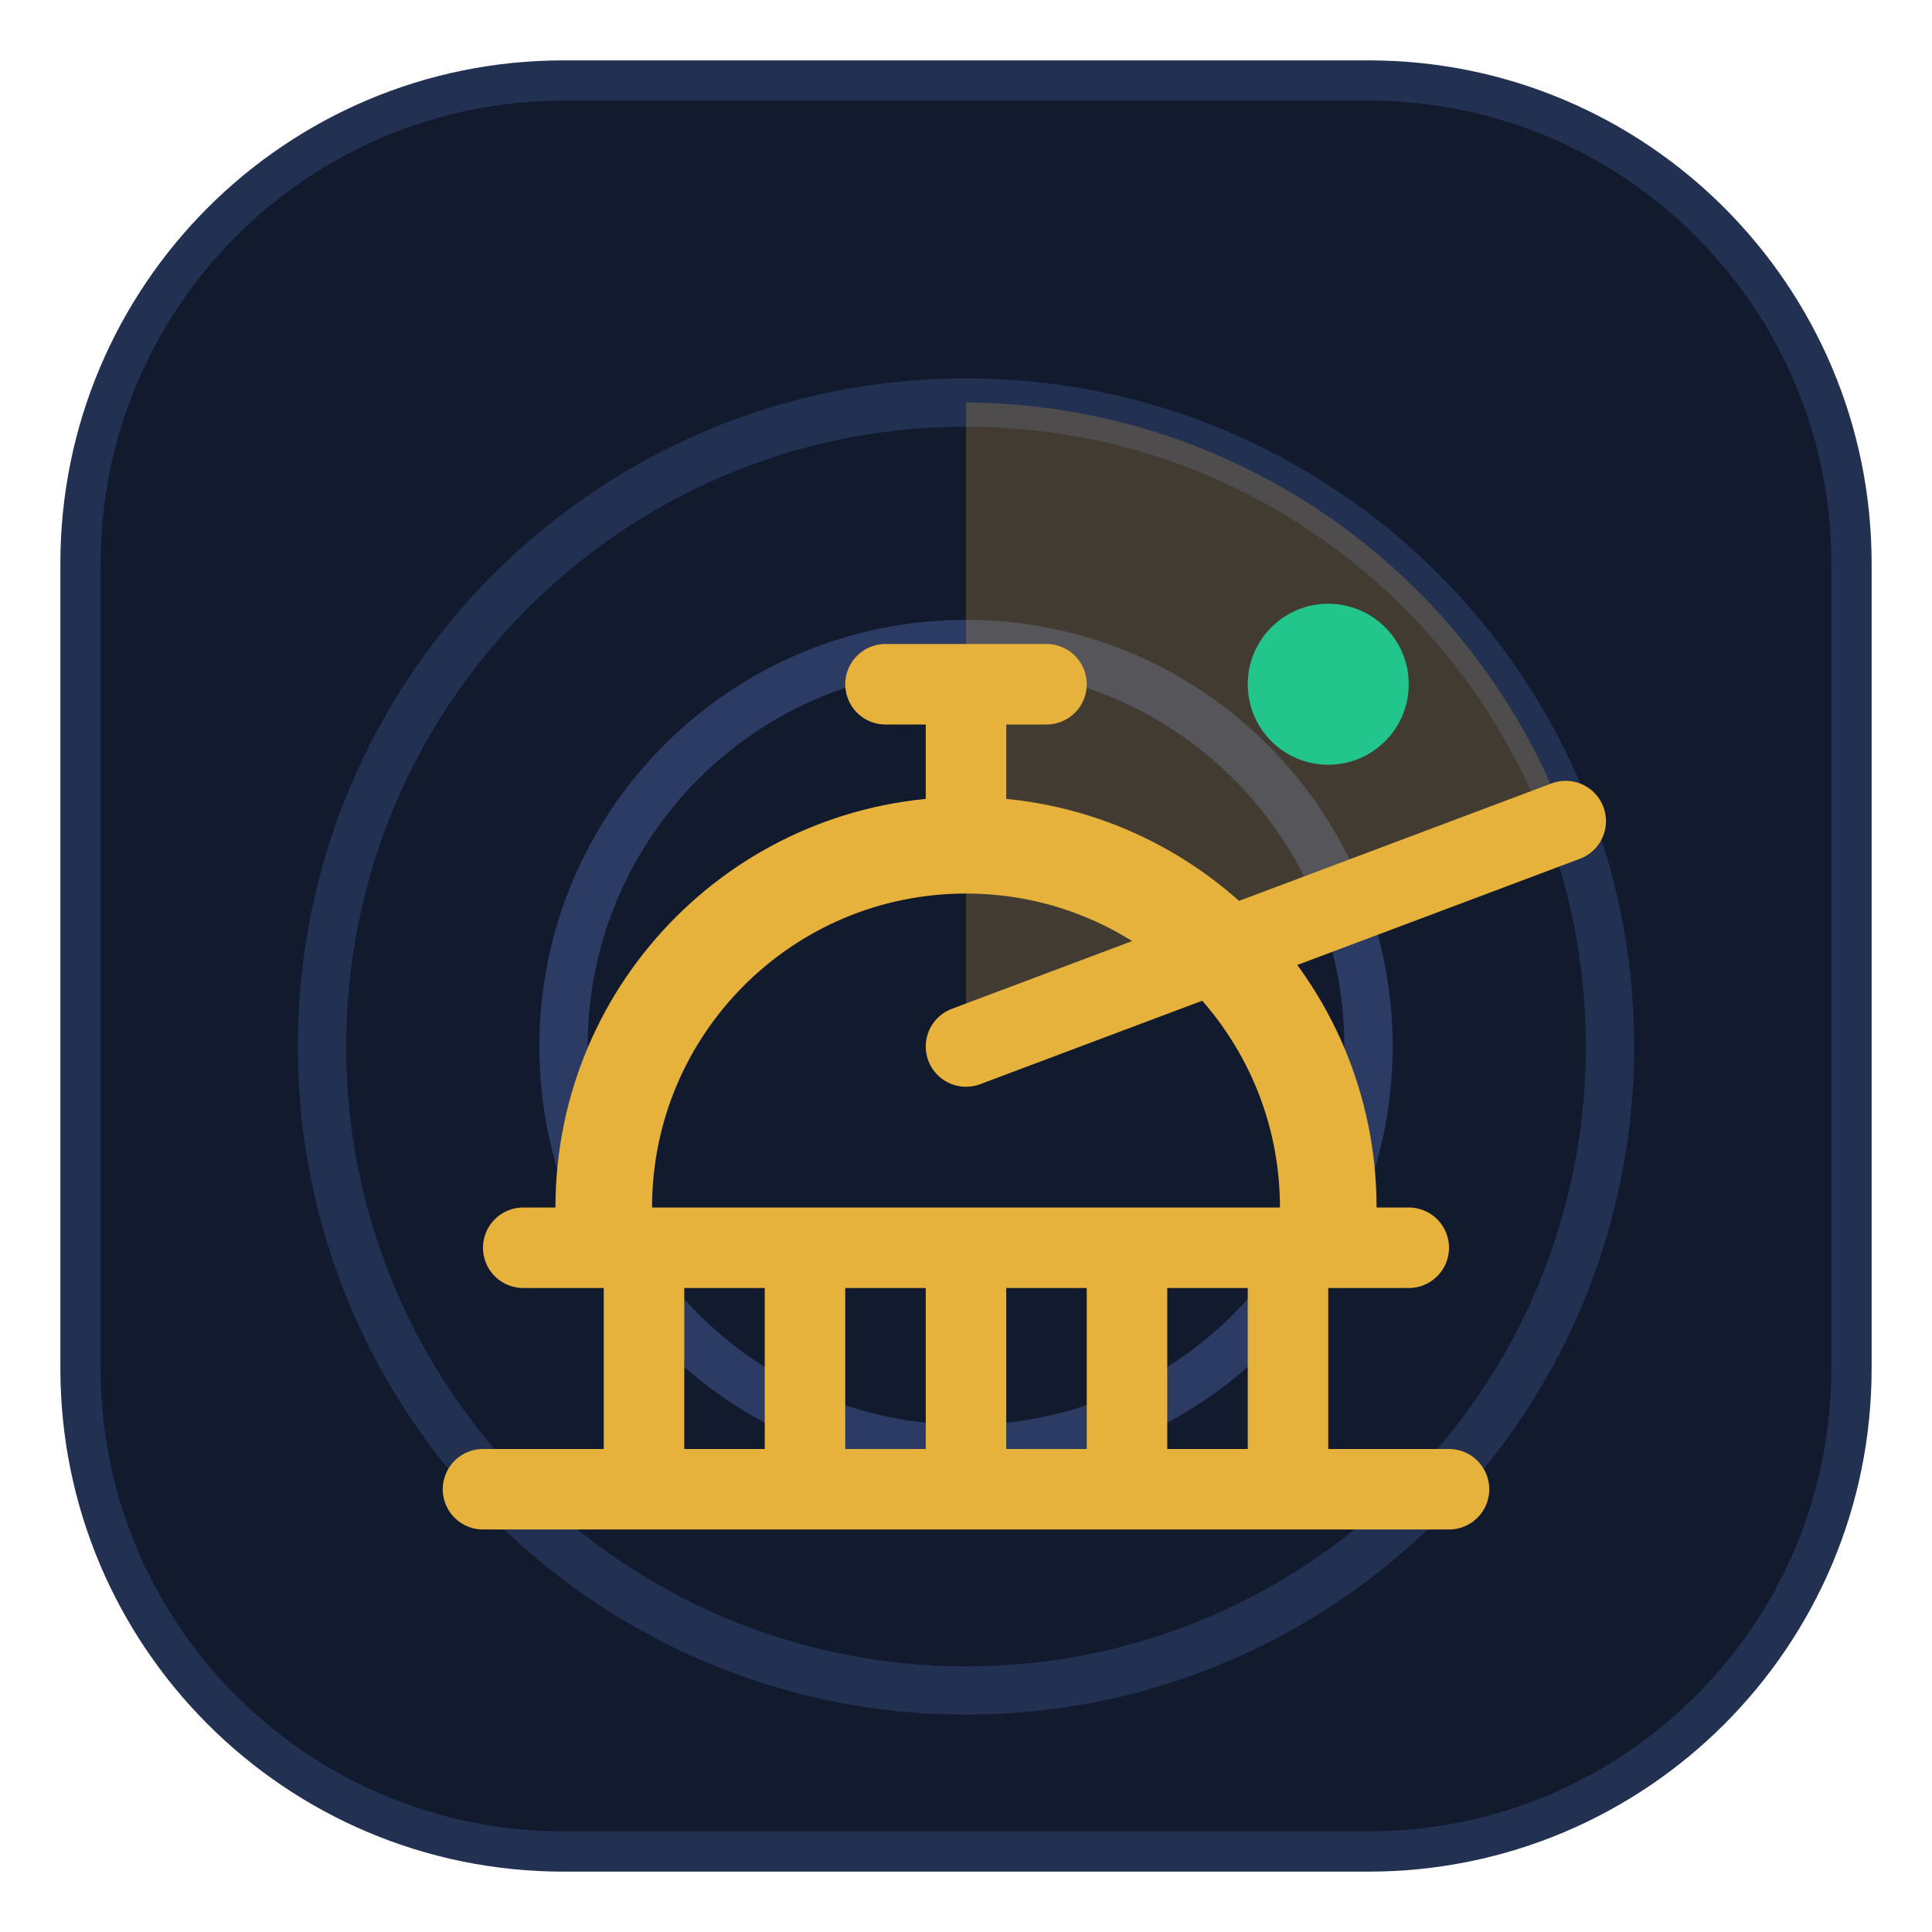
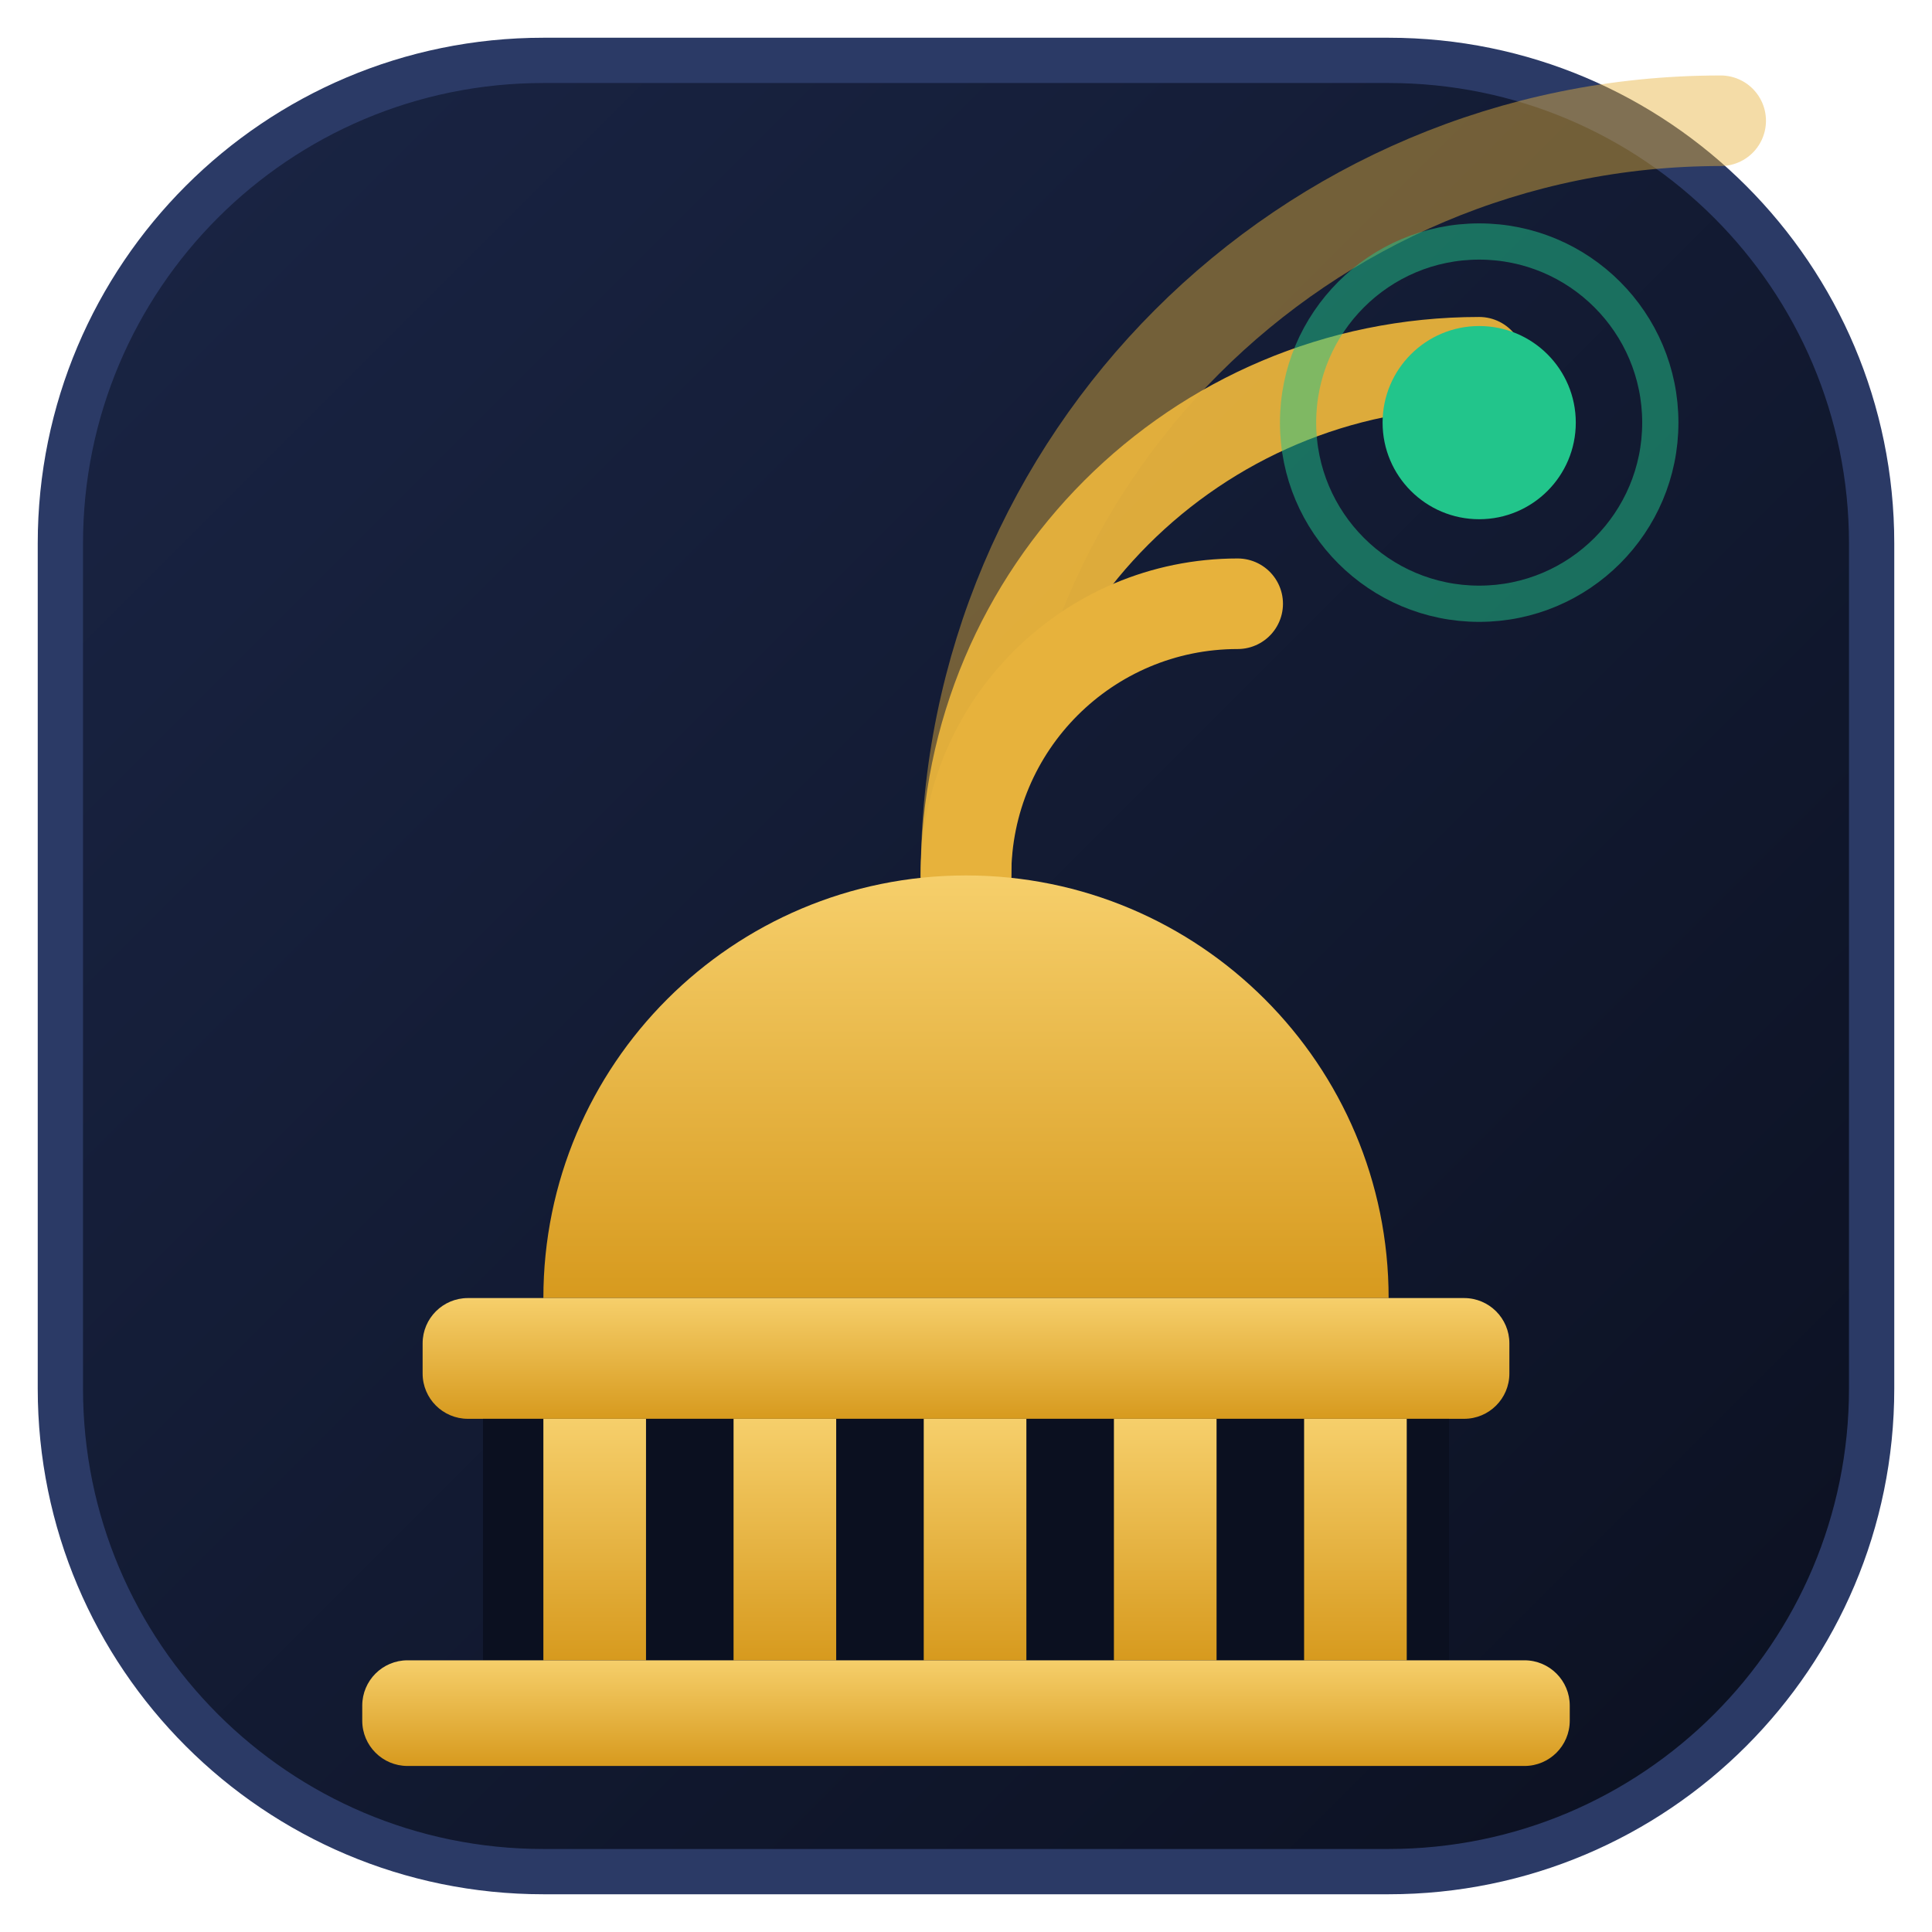
- <svg xmlns="http://www.w3.org/2000/svg" viewBox="0 0 48 48">
-   <rect x="2" y="2" width="44" height="44" rx="12" fill="#121a2e" stroke="#223052" />
-   <circle cx="24" cy="26" r="16" fill="none" stroke="#223052" stroke-width="1.2" />
-   <circle cx="24" cy="26" r="10" fill="none" stroke="#2c3b63" stroke-width="1.2" />
-   <path d="M24 26L24 10A16 16 0 0 1 38.9 20.4z" fill="#e7b23c" opacity=".22" />
-   <path d="M24 26L38.9 20.4" stroke="#e7b23c" stroke-width="2" stroke-linecap="round" />
-   <path d="M15 30a9 9 0 0 1 18 0" fill="none" stroke="#e7b23c" stroke-width="2.4" stroke-linecap="round" />
-   <path d="M24 21v-4M22 17h4" stroke="#e7b23c" stroke-width="2" stroke-linecap="round" />
-   <path d="M13 31h22M16 31v6M20 31v6M24 31v6M28 31v6M32 31v6M12 37h24" stroke="#e7b23c" stroke-width="2" stroke-linecap="round" />
-   <circle cx="33" cy="17" r="2" fill="#22c58b" />
+ <svg xmlns="http://www.w3.org/2000/svg" viewBox="0 0 64 64">
+   <defs>
+     <linearGradient id="bg" x1="0" y1="0" x2="1" y2="1">
+       <stop offset="0" stop-color="#1a2545" />
+       <stop offset="1" stop-color="#0b1020" />
+     </linearGradient>
+     <linearGradient id="gold" x1="0" y1="0" x2="0" y2="1">
+       <stop offset="0" stop-color="#f6cf6b" />
+       <stop offset="1" stop-color="#d79a1e" />
+     </linearGradient>
+   </defs>
+   <rect x="2" y="2" width="60" height="60" rx="16" fill="url(#bg)" stroke="#2b3a66" stroke-width="1.5" />
+   <path d="M32 29a17 17 0 0 1 17-17" fill="none" stroke="#e7b23c" stroke-width="3" stroke-linecap="round" opacity=".95" />
+   <path d="M32 29a25 25 0 0 1 25-25" fill="none" stroke="#e7b23c" stroke-width="3" stroke-linecap="round" opacity=".45" />
+   <path d="M32 29a9 9 0 0 1 9-9" fill="none" stroke="#e7b23c" stroke-width="3" stroke-linecap="round" />
+   <circle cx="49" cy="14" r="3.2" fill="#22c58b" />
+   <circle cx="49" cy="14" r="6" fill="none" stroke="#22c58b" stroke-width="1.2" opacity=".5" />
+   <path d="M32 24.5a1.6 1.6 0 0 0 0 0M32 25.5v3.5" stroke="url(#gold)" stroke-width="3" stroke-linecap="round" />
+   <path d="M18 43a14 14 0 0 1 28 0z" fill="url(#gold)" />
+   <rect x="14" y="43" width="36" height="4" rx="1.5" fill="url(#gold)" />
+   <rect x="16" y="47" width="32" height="8" fill="#0b1020" />
+   <g fill="url(#gold)">
+     <rect x="18" y="47" width="3.4" height="8" />
+     <rect x="24.3" y="47" width="3.4" height="8" />
+     <rect x="30.6" y="47" width="3.4" height="8" />
+     <rect x="36.9" y="47" width="3.4" height="8" />
+     <rect x="43.2" y="47" width="3.4" height="8" />
+   </g>
+   <rect x="12" y="55" width="40" height="3.5" rx="1.5" fill="url(#gold)" />
</svg>
